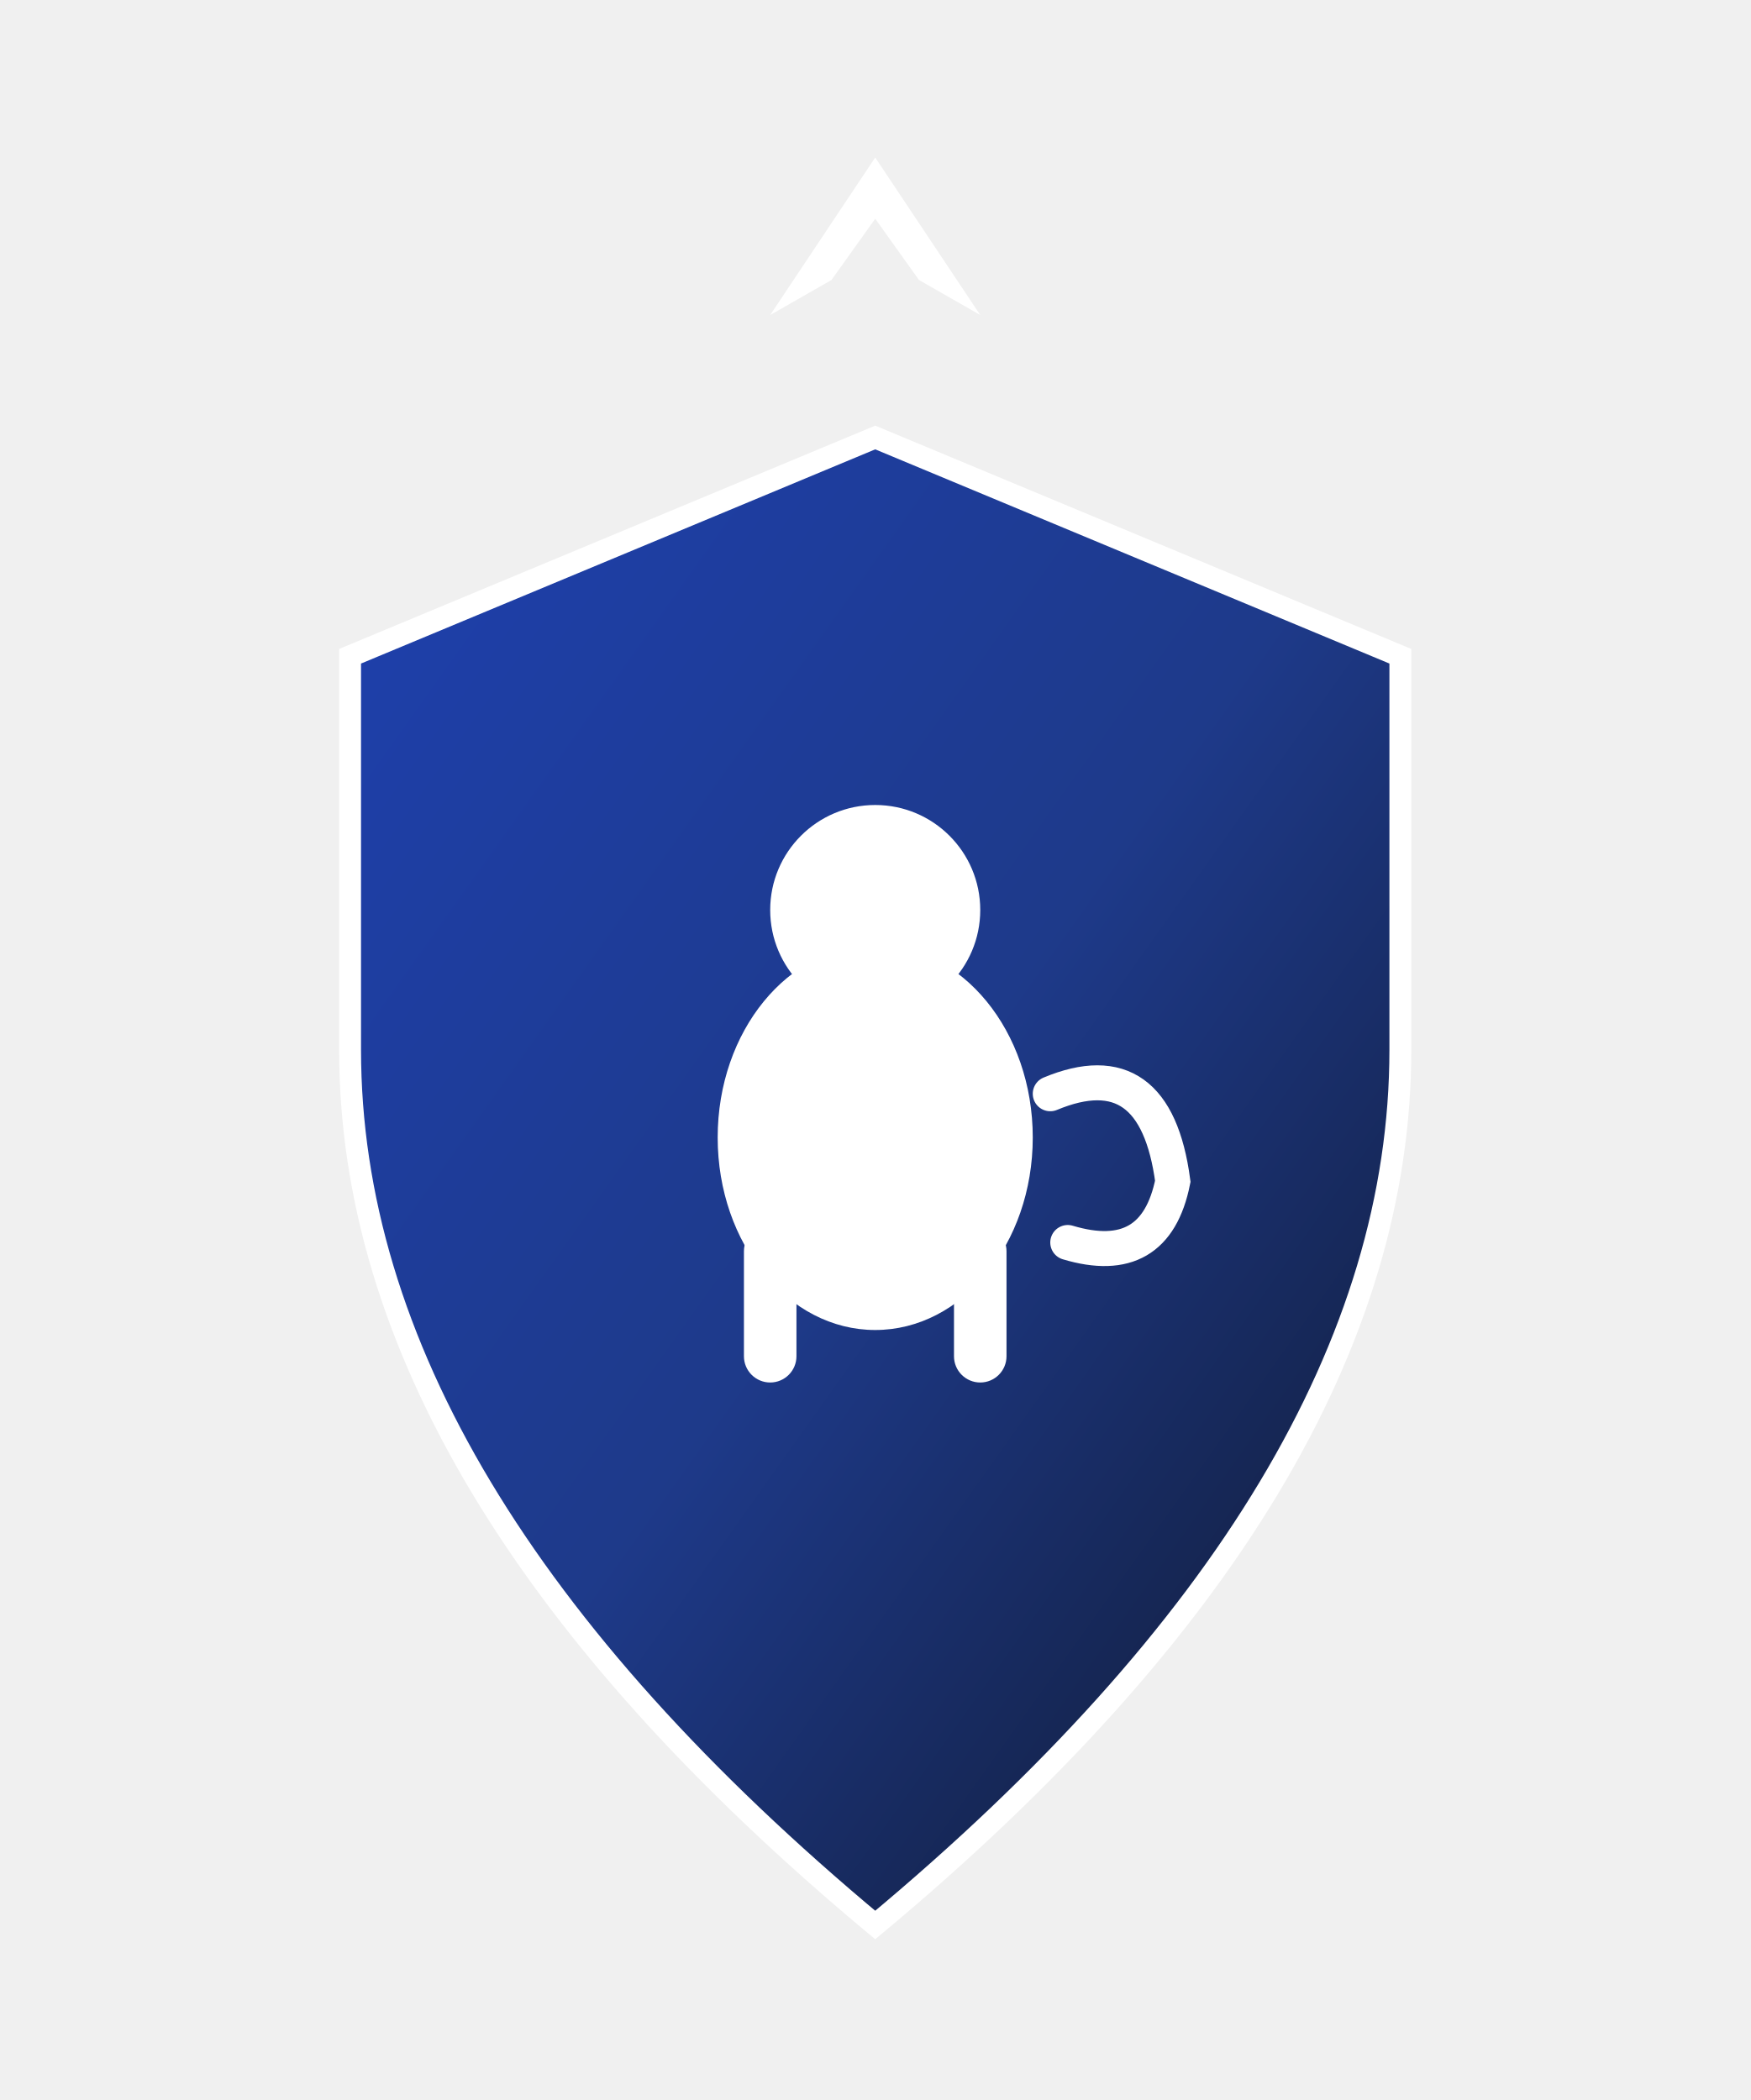
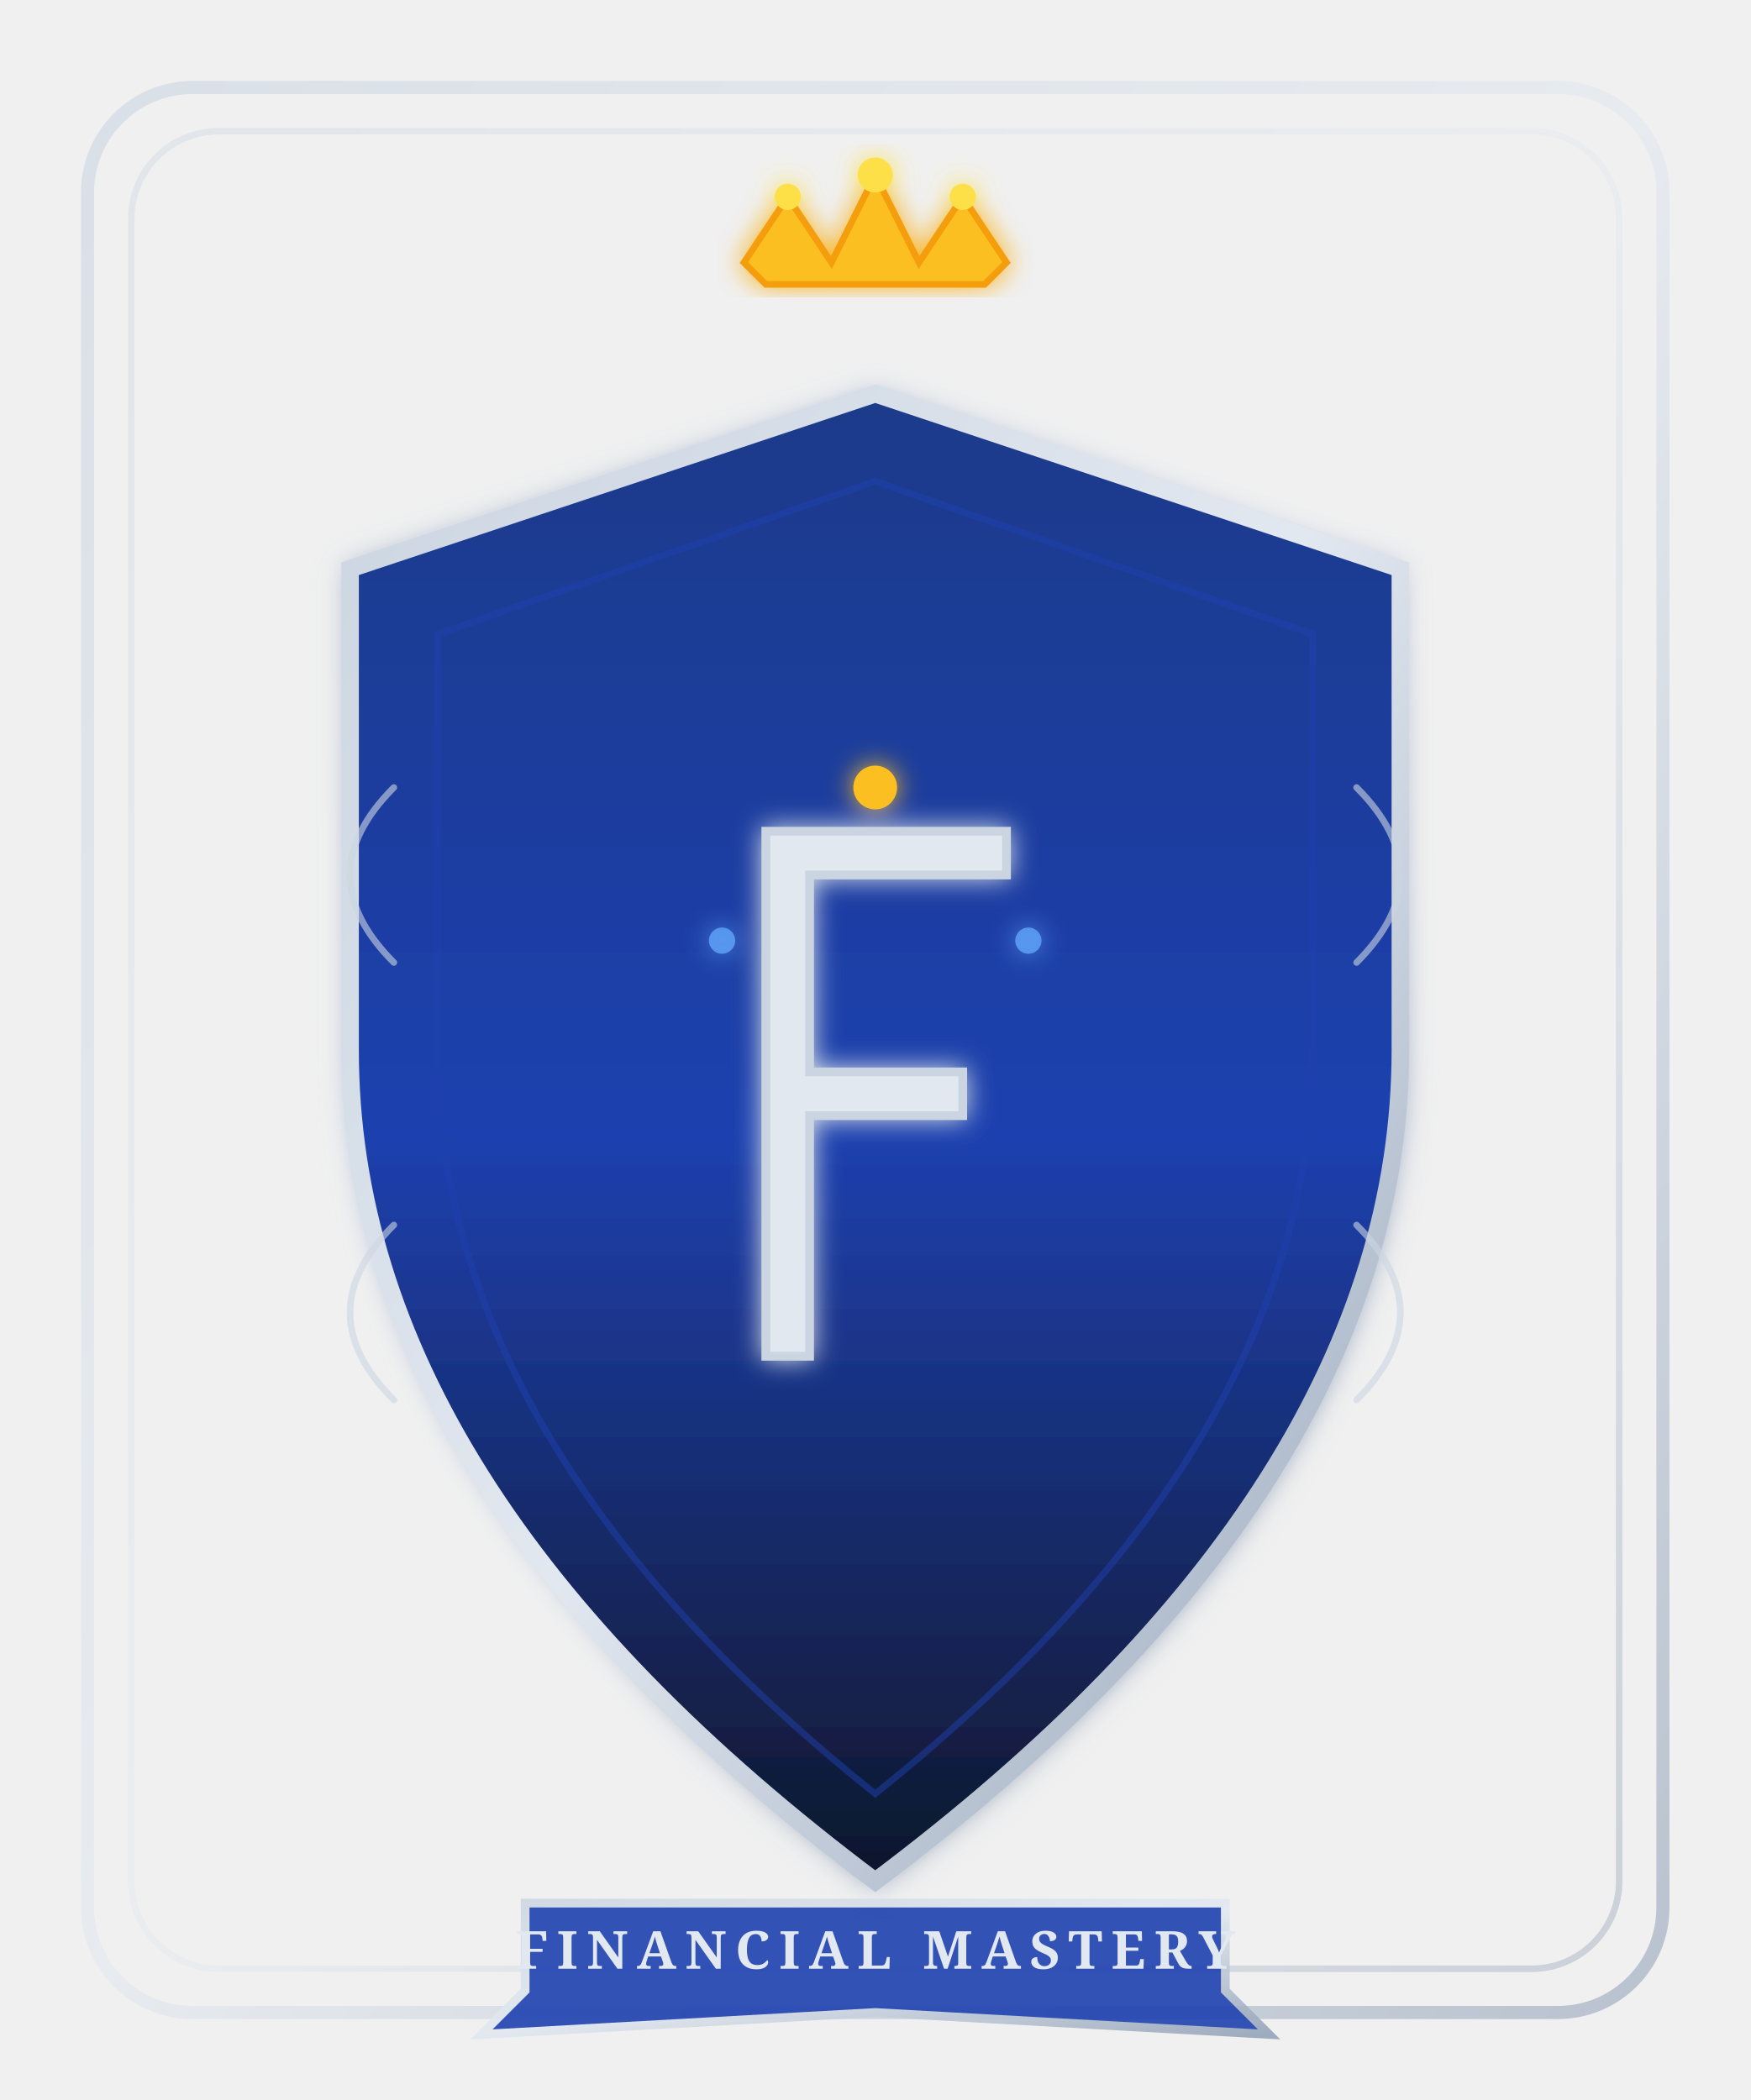
- <svg xmlns="http://www.w3.org/2000/svg" viewBox="0 0 200 240" width="200" height="240" role="img" aria-label="Finora Crest">
+ <svg xmlns="http://www.w3.org/2000/svg" viewBox="0 0 400 480" width="400" height="480" role="img" aria-label="Finora Crest">
  <defs>
-     <linearGradient id="shield" x1="0%" y1="0%" x2="100%" y2="100%">
-       <stop offset="0%" stop-color="#1e40af" />
-       <stop offset="50%" stop-color="#1e3a8a" />
+     <linearGradient id="shieldGradient" x1="0%" y1="0%" x2="0%" y2="100%">
+       <stop offset="0%" stop-color="#1e3a8a" />
+       <stop offset="50%" stop-color="#1e40af" />
      <stop offset="100%" stop-color="#0f172a" />
    </linearGradient>
+     <linearGradient id="frameGradient" x1="0%" y1="0%" x2="100%" y2="100%">
+       <stop offset="0%" stop-color="#cbd5e1" />
+       <stop offset="50%" stop-color="#e2e8f0" />
+       <stop offset="100%" stop-color="#94a3b8" />
+     </linearGradient>
+     <filter id="glow">
+       <feGaussianBlur stdDeviation="3" result="coloredBlur" />
+       <feMerge>
+         <feMergeNode in="coloredBlur" />
+         <feMergeNode in="SourceGraphic" />
+       </feMerge>
+     </filter>
  </defs>
-   <path d="M 100 18 L 88 36 L 95 32 L 100 25 L 105 32 L 112 36 Z" fill="#fff" />
-   <path d="M 100 50 L 40 75 L 40 120 Q 40 170 100 220 Q 160 170 160 120 L 160 75 Z" fill="url(#shield)" stroke="#fff" stroke-width="2.5" />
-   <g transform="translate(100, 130)" fill="#fff">
-     <ellipse cx="0" cy="0" rx="18" ry="22" />
-     <circle cx="0" cy="-26" r="12" />
-     <rect x="-15" y="10" width="6" height="18" rx="3" />
-     <rect x="9" y="10" width="6" height="18" rx="3" />
-     <path d="M 20 -5 Q 32 -10 34 5 Q 32 15 22 12" stroke="#fff" stroke-width="4" fill="none" stroke-linecap="round" />
+   <rect x="20" y="20" width="360" height="440" rx="24" fill="none" stroke="url(#frameGradient)" stroke-width="3" opacity="0.6" />
+   <rect x="30" y="30" width="340" height="420" rx="20" fill="none" stroke="url(#frameGradient)" stroke-width="1.5" opacity="0.4" />
+   <g transform="translate(200, 60)" filter="url(#glow)">
+     <path d="M -30 0 L -20 -15 L -10 0 L 0 -20 L 10 0 L 20 -15 L 30 0 L 25 5 L -25 5 Z" fill="#fbbf24" stroke="#f59e0b" stroke-width="1.5" />
+     <circle cx="-20" cy="-15" r="3" fill="#fde047" />
+     <circle cx="0" cy="-20" r="4" fill="#fde047" />
+     <circle cx="20" cy="-15" r="3" fill="#fde047" />
+   </g>
+   <path d="M 200 90 L 80 130 L 80 240 Q 80 340 200 430 Q 320 340 320 240 L 320 130 Z" fill="url(#shieldGradient)" stroke="url(#frameGradient)" stroke-width="4" filter="url(#glow)" />
+   <path d="M 200 110 L 100 145 L 100 240 Q 100 330 200 410 Q 300 330 300 240 L 300 145 Z" fill="none" stroke="#1e40af" stroke-width="1.5" opacity="0.5" />
+   <g transform="translate(200, 250)" fill="#e2e8f0" filter="url(#glow)">
+     <path d="M -25 -60 L -25 60 L -15 60 L -15 5 L 20 5 L 20 -5 L -15 -5 L -15 -50 L 30 -50 L 30 -60 Z" stroke="#cbd5e1" stroke-width="2" />
+     <circle cx="0" cy="-70" r="5" fill="#fbbf24" />
+     <circle cx="-35" cy="-35" r="3" fill="#60a5fa" opacity="0.8" />
+     <circle cx="35" cy="-35" r="3" fill="#60a5fa" opacity="0.8" />
+   </g>
+   <g opacity="0.6" stroke="#cbd5e1" stroke-width="1.5" fill="none" stroke-linecap="round">
+     <path d="M 90 180 Q 70 200 90 220" />
+     <path d="M 310 180 Q 330 200 310 220" />
+     <path d="M 90 280 Q 70 300 90 320" />
+     <path d="M 310 280 Q 330 300 310 320" />
+   </g>
+   <g transform="translate(200, 445)">
+     <path d="M -80 -10 L -80 10 L -90 20 L 0 15 L 90 20 L 80 10 L 80 -10 Z" fill="#1e40af" stroke="url(#frameGradient)" stroke-width="2" opacity="0.9" />
+     <text x="0" y="5" text-anchor="middle" font-family="Georgia, serif" font-size="12" fill="#e2e8f0" font-weight="600" letter-spacing="2">
+       FINANCIAL MASTERY
+     </text>
  </g>
</svg>
